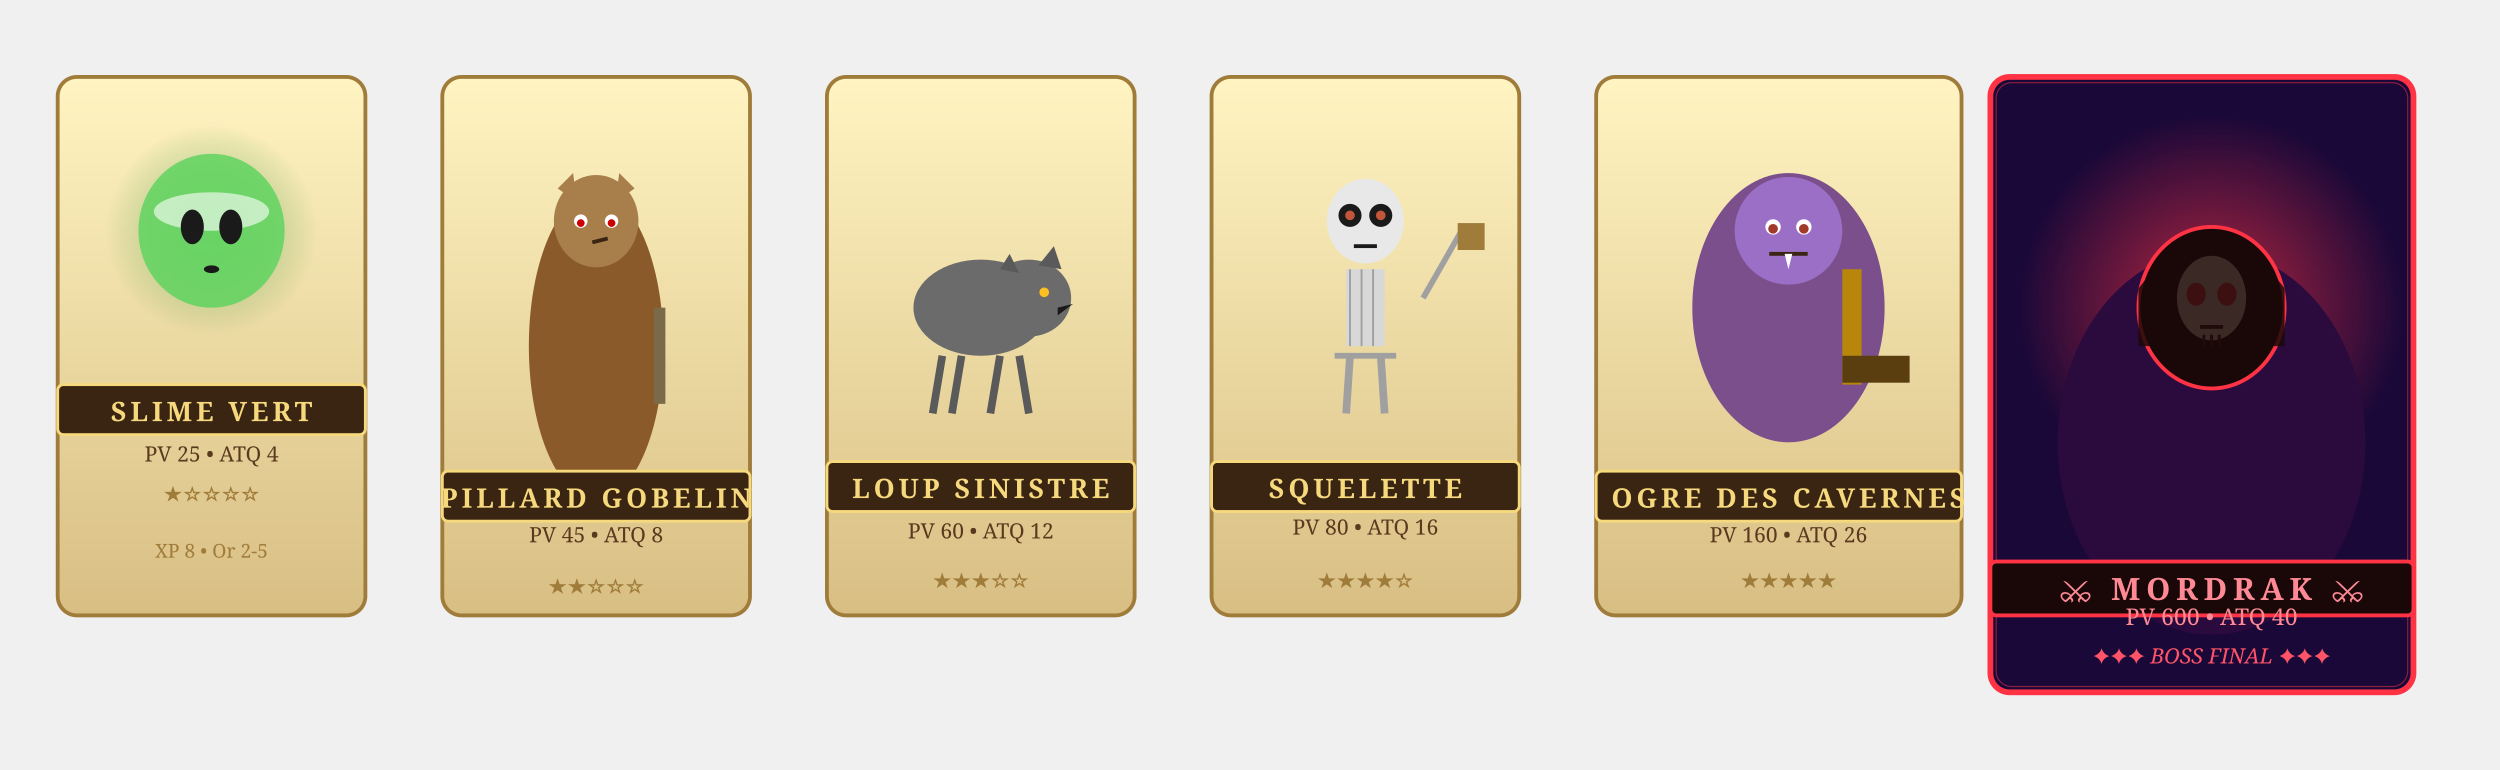
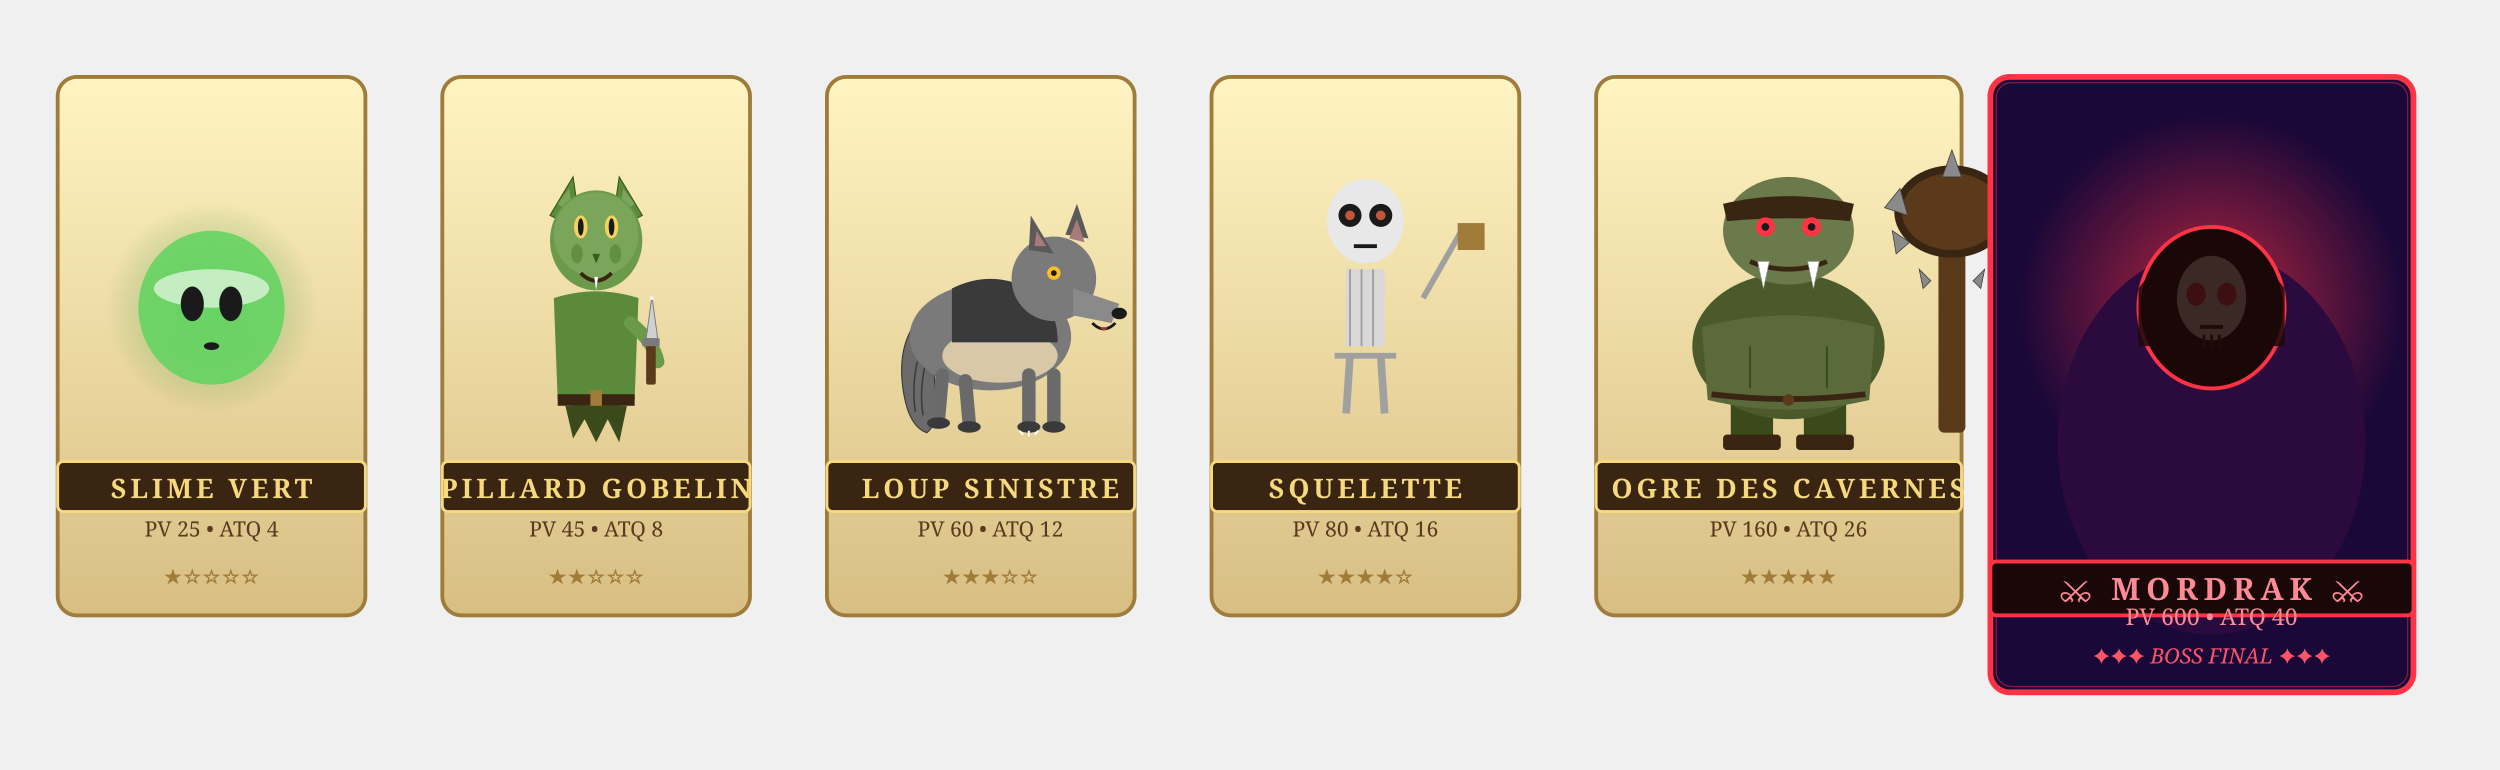
<svg xmlns="http://www.w3.org/2000/svg" viewBox="0 0 1300 400" width="100%" style="max-width:1100px">
  <defs>
    <linearGradient id="enemyCard" x1="0" y1="0" x2="0" y2="1">
      <stop offset="0%" stop-color="#fff4c2" />
      <stop offset="100%" stop-color="#d8be83" />
    </linearGradient>
    <radialGradient id="slimeGlow" cx="0.5" cy="0.5" r="0.5">
      <stop offset="0%" stop-color="#5fd35f" />
      <stop offset="100%" stop-color="#3a8a3a" stop-opacity="0" />
    </radialGradient>
    <radialGradient id="bossAuraCard" cx="0.5" cy="0.5" r="0.5">
      <stop offset="0%" stop-color="#ff3344" stop-opacity="0.7" />
      <stop offset="100%" stop-color="#ff3344" stop-opacity="0" />
    </radialGradient>
  </defs>
  <g transform="translate(80 60)">
    <rect x="-50" y="-20" width="160" height="280" rx="10" fill="url(#enemyCard)" stroke="#a07c3a" stroke-width="2">
      <animate attributeName="stroke-opacity" values="0.55;1;0.55" dur="3.6s" begin="0s" repeatCount="indefinite" />
    </rect>
-     <circle r="55" cx="30" cy="60" fill="url(#slimeGlow)" opacity="0.6">
+     <circle r="55" cx="30" cy="100" fill="url(#slimeGlow)" opacity="0.6">
      <animate attributeName="r" values="50;60;50" dur="2s" repeatCount="indefinite" />
    </circle>
-     <ellipse cx="30" cy="60" rx="38" ry="40" fill="#5fd35f" opacity="0.85" />
-     <ellipse cx="30" cy="50" rx="30" ry="10" fill="#fff" opacity="0.6" />
-     <ellipse cx="20" cy="58" rx="6" ry="9" fill="#1a1a1a" />
-     <ellipse cx="40" cy="58" rx="6" ry="9" fill="#1a1a1a" />
-     <ellipse cx="30" cy="80" rx="4" ry="2" fill="#1a1a1a" />
-     <rect x="-50" y="140" width="160" height="26" fill="#3a2412" stroke="#f6d97c" stroke-width="1.5" rx="3">
+     <ellipse cx="30" cy="100" rx="38" ry="40" fill="#5fd35f" opacity="0.85" />
+     <ellipse cx="30" cy="90" rx="30" ry="10" fill="#fff" opacity="0.6" />
+     <ellipse cx="20" cy="98" rx="6" ry="9" fill="#1a1a1a" />
+     <ellipse cx="40" cy="98" rx="6" ry="9" fill="#1a1a1a" />
+     <ellipse cx="30" cy="120" rx="4" ry="2" fill="#1a1a1a" />
+     <rect x="-50" y="180" width="160" height="26" fill="#3a2412" stroke="#f6d97c" stroke-width="1.5" rx="3">
      <animate attributeName="fill-opacity" values="0;1" dur="1.6s" begin="0.2s" fill="freeze" />
    </rect>
-     <text x="30" y="159" text-anchor="middle" font-family="Georgia, serif" font-size="14" font-weight="bold" fill="#f6d97c" letter-spacing="2">SLIME VERT</text>
-     <text x="30" y="180" text-anchor="middle" font-family="Georgia, serif" font-size="11" fill="#5a3a1f">PV 25 • ATQ 4</text>
-     <text x="30" y="200" text-anchor="middle" font-family="Georgia, serif" font-size="10" font-style="italic" fill="#a07c3a">★☆☆☆☆</text>
-     <text x="30" y="230" text-anchor="middle" font-family="Georgia, serif" font-size="10" fill="#a07c3a">XP 8 • Or 2-5</text>
+     <text x="30" y="199" text-anchor="middle" font-family="Georgia, serif" font-size="14" font-weight="bold" fill="#f6d97c" letter-spacing="2">SLIME VERT</text>
+     <text x="30" y="219" text-anchor="middle" font-family="Georgia, serif" font-size="11" fill="#5a3a1f">PV 25 • ATQ 4</text>
+     <text x="30" y="243" text-anchor="middle" font-family="Georgia, serif" font-size="10" font-style="italic" fill="#a07c3a">★☆☆☆☆</text>
  </g>
  <g transform="translate(280 60)">
    <rect x="-50" y="-20" width="160" height="280" rx="10" fill="url(#enemyCard)" stroke="#a07c3a" stroke-width="2">
      <animate attributeName="stroke-opacity" values="0.55;1;0.55" dur="3.6s" begin="0.3s" repeatCount="indefinite" />
    </rect>
-     <ellipse cx="30" cy="120" rx="35" ry="80" fill="#8b5a2b" />
-     <ellipse cx="30" cy="55" rx="22" ry="24" fill="#a87f4a" />
-     <polygon points="10,38 18,30 20,45" fill="#a87f4a" />
-     <polygon points="50,38 42,30 40,45" fill="#a87f4a" />
-     <circle cx="22" cy="55" r="3.5" fill="#fff" />
-     <circle cx="22" cy="56" r="2" fill="#c00" />
-     <circle cx="38" cy="55" r="3.5" fill="#fff" />
-     <circle cx="38" cy="56" r="2" fill="#c00" />
-     <line x1="28" y1="66" x2="36" y2="64" stroke="#3a2412" stroke-width="2" />
-     <rect x="60" y="100" width="6" height="50" fill="#7a6a4a" />
-     <rect x="-50" y="185" width="160" height="26" fill="#3a2412" stroke="#f6d97c" stroke-width="1.5" rx="3">
+     <polygon points="6,52 18,32 22,60" fill="#5a8a3a" stroke="#3a5a1a" stroke-width="0.6" />
+     <polygon points="54,52 42,32 38,60" fill="#5a8a3a" stroke="#3a5a1a" stroke-width="0.6" />
+     <polygon points="10,46 16,38 18,52" fill="#7aa55a" />
+     <polygon points="50,46 44,38 42,52" fill="#7aa55a" />
+     <ellipse cx="30" cy="65" rx="24" ry="26" fill="#6a9a4a" />
+     <ellipse cx="30" cy="62" rx="22" ry="22" fill="#7aa55a" />
+     <ellipse cx="20" cy="72" rx="3" ry="5" fill="#4a7a2a" opacity="0.5" />
+     <ellipse cx="40" cy="72" rx="3" ry="5" fill="#4a7a2a" opacity="0.5" />
+     <ellipse cx="22" cy="58" rx="3.5" ry="6" fill="#f4d35a" />
+     <ellipse cx="22" cy="58" rx="1.5" ry="4.5" fill="#1a1a1a" />
+     <ellipse cx="38" cy="58" rx="3.5" ry="6" fill="#f4d35a" />
+     <ellipse cx="38" cy="58" rx="1.5" ry="4.5" fill="#1a1a1a" />
+     <polygon points="28,72 32,72 30,77" fill="#3a5a1a" />
+     <path d="M22,82 Q30,90 38,82" fill="none" stroke="#3a2412" stroke-width="2" />
+     <polygon points="29,84 31,84 30,91" fill="#fff" />
+     <path d="M8,95 Q30,88 52,95 L50,148 Q30,158 10,148 Z" fill="#5a8a3a" />
+     <rect x="10" y="145" width="40" height="6" fill="#3a2412" />
+     <rect x="27" y="143" width="6" height="10" fill="#a07c3a" />
+     <path d="M14,151 L18,168 L24,158 L30,170 L36,158 L42,170 L46,151 Z" fill="#3a4a1a" />
+     <path d="M48,108 Q60,118 62,128" fill="none" stroke="#6a9a4a" stroke-width="7" stroke-linecap="round" />
+     <rect x="56" y="118" width="5" height="22" fill="#5a3a1a" rx="1" />
+     <rect x="54" y="116" width="9" height="4" fill="#7a7a7a" />
+     <polygon points="56,116 62,116 59,94" fill="#d0d0d0" stroke="#7a7a7a" stroke-width="0.5" />
+     <circle cx="59" cy="95" r="1" fill="#fff" />
+     <rect x="-50" y="180" width="160" height="26" fill="#3a2412" stroke="#f6d97c" stroke-width="1.5" rx="3">
      <animate attributeName="fill-opacity" values="0;1" dur="1.6s" begin="0.4s" fill="freeze" />
    </rect>
-     <text x="30" y="204" text-anchor="middle" font-family="Georgia, serif" font-size="14" font-weight="bold" fill="#f6d97c" letter-spacing="2">PILLARD GOBELIN</text>
-     <text x="30" y="222" text-anchor="middle" font-family="Georgia, serif" font-size="11" fill="#5a3a1f">PV 45 • ATQ 8</text>
-     <text x="30" y="248" text-anchor="middle" font-family="Georgia, serif" font-size="10" font-style="italic" fill="#a07c3a">★★☆☆☆</text>
+     <text x="30" y="199" text-anchor="middle" font-family="Georgia, serif" font-size="14" font-weight="bold" fill="#f6d97c" letter-spacing="2">PILLARD GOBELIN</text>
+     <text x="30" y="219" text-anchor="middle" font-family="Georgia, serif" font-size="11" fill="#5a3a1f">PV 45 • ATQ 8</text>
+     <text x="30" y="243" text-anchor="middle" font-family="Georgia, serif" font-size="10" font-style="italic" fill="#a07c3a">★★☆☆☆</text>
  </g>
  <g transform="translate(480 60)">
    <rect x="-50" y="-20" width="160" height="280" rx="10" fill="url(#enemyCard)" stroke="#a07c3a" stroke-width="2">
      <animate attributeName="stroke-opacity" values="0.55;1;0.55" dur="3.6s" begin="0.6s" repeatCount="indefinite" />
    </rect>
-     <ellipse cx="30" cy="100" rx="35" ry="25" fill="#6b6b6b" />
-     <ellipse cx="55" cy="95" rx="22" ry="20" fill="#6b6b6b" />
-     <polygon points="40,80 45,72 50,82" fill="#5a5a5a" />
-     <polygon points="60,78 68,68 72,80" fill="#5a5a5a" />
-     <circle cx="63" cy="92" r="2.5" fill="#fbbf24">
+     <path d="M-4,108 Q-14,122 -10,145 Q-7,162 2,165 Q10,158 6,140 Q6,124 4,112 Z" fill="#6b6b6b" stroke="#3a3a3a" stroke-width="0.6" />
+     <path d="M-3,128 Q-6,142 -4,154" fill="none" stroke="#3a3a3a" stroke-width="0.8" />
+     <path d="M1,130 Q-2,144 0,156" fill="none" stroke="#3a3a3a" stroke-width="0.8" />
+     <ellipse cx="35" cy="115" rx="42" ry="28" fill="#7a7a7a" />
+     <ellipse cx="40" cy="125" rx="30" ry="14" fill="#d8c8a8" />
+     <path d="M15,90 Q35,80 55,90 Q70,98 70,118 L15,118 Z" fill="#3a3a3a" />
+     <ellipse cx="68" cy="85" rx="22" ry="22" fill="#7a7a7a" />
+     <polygon points="78,90 102,98 98,108 78,104" fill="#8a8a8a" />
+     <ellipse cx="102" cy="103" rx="4" ry="3" fill="#1a1a1a" />
+     <path d="M88,108 Q94,114 100,108" fill="none" stroke="#1a1a1a" stroke-width="1.5" />
+     <path d="M92,110 Q94,114 96,110" fill="#c2563a" opacity="0.7" />
+     <polygon points="55,70 56,52 68,72" fill="#5a5a5a" />
+     <polygon points="58,68 59,60 64,68" fill="#a87a7a" />
+     <polygon points="74,62 80,46 86,64" fill="#5a5a5a" />
+     <polygon points="76,64 80,54 84,66" fill="#a87a7a" />
+     <circle cx="68" cy="82" r="3.5" fill="#fbbf24">
      <animate attributeName="opacity" values="0.6;1;0.6" dur="1.6s" repeatCount="indefinite" />
    </circle>
-     <path d="M70,100 L78,98 L70,104 Z" fill="#1a1a1a" />
-     <line x1="40" y1="125" x2="35" y2="155" stroke="#5a5a5a" stroke-width="4" />
-     <line x1="50" y1="125" x2="55" y2="155" stroke="#5a5a5a" stroke-width="4" />
-     <line x1="20" y1="125" x2="15" y2="155" stroke="#5a5a5a" stroke-width="4" />
-     <line x1="10" y1="125" x2="5" y2="155" stroke="#5a5a5a" stroke-width="4" />
+     <circle cx="68" cy="82" r="1.5" fill="#1a1a1a" />
+     <line x1="55" y1="135" x2="55" y2="160" stroke="#6a6a6a" stroke-width="7" stroke-linecap="round" />
+     <line x1="68" y1="135" x2="68" y2="160" stroke="#6a6a6a" stroke-width="7" stroke-linecap="round" />
+     <line x1="10" y1="135" x2="8" y2="158" stroke="#6a6a6a" stroke-width="7" stroke-linecap="round" />
+     <line x1="22" y1="138" x2="24" y2="160" stroke="#6a6a6a" stroke-width="7" stroke-linecap="round" />
+     <ellipse cx="55" cy="162" rx="6" ry="3" fill="#3a3a3a" />
+     <ellipse cx="68" cy="162" rx="6" ry="3" fill="#3a3a3a" />
+     <ellipse cx="8" cy="160" rx="6" ry="3" fill="#3a3a3a" />
+     <ellipse cx="24" cy="162" rx="6" ry="3" fill="#3a3a3a" />
+     <line x1="50" y1="164" x2="52" y2="166" stroke="#fff" stroke-width="1" />
+     <line x1="55" y1="164" x2="55" y2="167" stroke="#fff" stroke-width="1" />
+     <line x1="60" y1="164" x2="58" y2="166" stroke="#fff" stroke-width="1" />
    <rect x="-50" y="180" width="160" height="26" fill="#3a2412" stroke="#f6d97c" stroke-width="1.5" rx="3">
      <animate attributeName="fill-opacity" values="0;1" dur="1.6s" begin="0.6s" fill="freeze" />
    </rect>
-     <text x="30" y="199" text-anchor="middle" font-family="Georgia, serif" font-size="14" font-weight="bold" fill="#f6d97c" letter-spacing="2">LOUP SINISTRE</text>
-     <text x="30" y="220" text-anchor="middle" font-family="Georgia, serif" font-size="11" fill="#5a3a1f">PV 60 • ATQ 12</text>
-     <text x="30" y="245" text-anchor="middle" font-family="Georgia, serif" font-size="10" font-style="italic" fill="#a07c3a">★★★☆☆</text>
+     <text x="35" y="199" text-anchor="middle" font-family="Georgia, serif" font-size="14" font-weight="bold" fill="#f6d97c" letter-spacing="2">LOUP SINISTRE</text>
+     <text x="35" y="219" text-anchor="middle" font-family="Georgia, serif" font-size="11" fill="#5a3a1f">PV 60 • ATQ 12</text>
+     <text x="35" y="243" text-anchor="middle" font-family="Georgia, serif" font-size="10" font-style="italic" fill="#a07c3a">★★★☆☆</text>
  </g>
  <g transform="translate(680 60)">
    <rect x="-50" y="-20" width="160" height="280" rx="10" fill="url(#enemyCard)" stroke="#a07c3a" stroke-width="2">
      <animate attributeName="stroke-opacity" values="0.55;1;0.55" dur="3.6s" begin="0.9s" repeatCount="indefinite" />
    </rect>
    <ellipse cx="30" cy="55" rx="20" ry="22" fill="#e8e8e8" />
    <circle cx="22" cy="52" r="6" fill="#1a1a1a" />
    <circle cx="38" cy="52" r="6" fill="#1a1a1a" />
    <circle cx="22" cy="52" r="2.5" fill="#c2563a">
      <animate attributeName="opacity" values="0.5;1;0.5" dur="1.4s" repeatCount="indefinite" />
    </circle>
    <circle cx="38" cy="52" r="2.5" fill="#c2563a">
      <animate attributeName="opacity" values="0.5;1;0.5" dur="1.4s" begin="0.3s" repeatCount="indefinite" />
    </circle>
    <path d="M24,68 L36,68" stroke="#1a1a1a" stroke-width="2" />
    <rect x="20" y="80" width="20" height="40" fill="#d8d8d8" />
    <line x1="22" y1="80" x2="22" y2="120" stroke="#a0a0a0" />
    <line x1="28" y1="80" x2="28" y2="120" stroke="#a0a0a0" />
    <line x1="34" y1="80" x2="34" y2="120" stroke="#a0a0a0" />
    <line x1="14" y1="125" x2="46" y2="125" stroke="#a0a0a0" stroke-width="3" />
    <line x1="22" y1="125" x2="20" y2="155" stroke="#a0a0a0" stroke-width="4" />
    <line x1="38" y1="125" x2="40" y2="155" stroke="#a0a0a0" stroke-width="4" />
    <line x1="60" y1="95" x2="80" y2="60" stroke="#a0a0a0" stroke-width="3" />
    <rect x="78" y="56" width="14" height="14" fill="#a07c3a" />
    <rect x="-50" y="180" width="160" height="26" fill="#3a2412" stroke="#f6d97c" stroke-width="1.5" rx="3">
      <animate attributeName="fill-opacity" values="0;1" dur="1.6s" begin="0.8s" fill="freeze" />
    </rect>
    <text x="30" y="199" text-anchor="middle" font-family="Georgia, serif" font-size="14" font-weight="bold" fill="#f6d97c" letter-spacing="2">SQUELETTE</text>
-     <text x="30" y="218" text-anchor="middle" font-family="Georgia, serif" font-size="11" fill="#5a3a1f">PV 80 • ATQ 16</text>
-     <text x="30" y="245" text-anchor="middle" font-family="Georgia, serif" font-size="10" font-style="italic" fill="#a07c3a">★★★★☆</text>
+     <text x="30" y="219" text-anchor="middle" font-family="Georgia, serif" font-size="11" fill="#5a3a1f">PV 80 • ATQ 16</text>
+     <text x="30" y="243" text-anchor="middle" font-family="Georgia, serif" font-size="10" font-style="italic" fill="#a07c3a">★★★★☆</text>
  </g>
  <g transform="translate(880 60)">
    <rect x="-50" y="-20" width="190" height="280" rx="10" fill="url(#enemyCard)" stroke="#a07c3a" stroke-width="2">
      <animate attributeName="stroke-opacity" values="0.55;1;0.55" dur="3.6s" begin="1.2s" repeatCount="indefinite" />
    </rect>
-     <ellipse cx="50" cy="100" rx="50" ry="70" fill="#7a4f8b" />
-     <ellipse cx="50" cy="60" rx="28" ry="28" fill="#9b6fc6" />
-     <circle cx="42" cy="58" r="4" fill="#fff" />
-     <circle cx="42" cy="59" r="2.5" fill="#a13a2a" />
-     <circle cx="58" cy="58" r="4" fill="#fff" />
-     <circle cx="58" cy="59" r="2.5" fill="#a13a2a" />
-     <path d="M40,72 L60,72" stroke="#3a2412" stroke-width="2" />
-     <polygon points="48,72 50,80 52,72" fill="#fff" />
-     <rect x="78" y="80" width="10" height="60" fill="#b8860b" />
-     <rect x="78" y="125" width="35" height="14" fill="#5a3e10" />
-     <rect x="-50" y="185" width="190" height="26" fill="#3a2412" stroke="#f6d97c" stroke-width="1.5" rx="3">
+     <rect x="128" y="40" width="14" height="125" fill="#5a3a1a" rx="3" />
+     <ellipse cx="135" cy="50" rx="30" ry="24" fill="#3a2412" />
+     <ellipse cx="135" cy="50" rx="26" ry="20" fill="#5a3a1a" />
+     <polygon points="135,18 130,32 140,32" fill="#8a8a8a" stroke="#3a3a3a" stroke-width="0.4" />
+     <polygon points="108,38 112,52 100,48" fill="#8a8a8a" stroke="#3a3a3a" stroke-width="0.4" />
+     <polygon points="162,38 158,52 170,48" fill="#8a8a8a" stroke="#3a3a3a" stroke-width="0.4" />
+     <polygon points="104,60 113,66 106,72" fill="#8a8a8a" stroke="#3a3a3a" stroke-width="0.4" />
+     <polygon points="166,60 157,66 164,72" fill="#8a8a8a" stroke="#3a3a3a" stroke-width="0.4" />
+     <polygon points="118,80 124,86 120,90" fill="#8a8a8a" stroke="#3a3a3a" stroke-width="0.4" />
+     <polygon points="152,80 146,86 150,90" fill="#8a8a8a" stroke="#3a3a3a" stroke-width="0.4" />
+     <rect x="20" y="148" width="22" height="22" fill="#3a4a1a" />
+     <rect x="58" y="148" width="22" height="22" fill="#3a4a1a" />
+     <rect x="16" y="166" width="30" height="8" fill="#3a2412" rx="2" />
+     <rect x="54" y="166" width="30" height="8" fill="#3a2412" rx="2" />
+     <ellipse cx="50" cy="120" rx="50" ry="38" fill="#4a5a2a" />
+     <path d="M5,110 Q50,98 95,110 L92,148 Q50,158 8,148 Z" fill="#5a6a3a" />
+     <path d="M10,145 Q50,150 90,145" fill="none" stroke="#3a2412" stroke-width="3" />
+     <circle cx="50" cy="148" r="3" fill="#5a3a1a" />
+     <ellipse cx="50" cy="60" rx="34" ry="28" fill="#6a7a4a" />
+     <path d="M16,46 Q50,38 84,46 L82,55 Q50,52 18,55 Z" fill="#3a2412" />
+     <circle cx="38" cy="58" r="5" fill="#ff3344">
+       <animate attributeName="opacity" values="0.5;1;0.5" dur="1.2s" repeatCount="indefinite" />
+     </circle>
+     <circle cx="62" cy="58" r="5" fill="#ff3344">
+       <animate attributeName="opacity" values="0.5;1;0.5" dur="1.2s" begin="0.3s" repeatCount="indefinite" />
+     </circle>
+     <circle cx="38" cy="58" r="2" fill="#1a1a1a" />
+     <circle cx="62" cy="58" r="2" fill="#1a1a1a" />
+     <path d="M30,76 Q50,84 70,76" fill="none" stroke="#3a2412" stroke-width="2.5" />
+     <polygon points="34,76 40,76 37,90" fill="#fff" stroke="#a0a0a0" stroke-width="0.3" />
+     <polygon points="60,76 66,76 63,90" fill="#fff" stroke="#a0a0a0" stroke-width="0.3" />
+     <line x1="30" y1="120" x2="30" y2="142" stroke="#3a4a1a" stroke-width="1" />
+     <line x1="70" y1="120" x2="70" y2="142" stroke="#3a4a1a" stroke-width="1" />
+     <rect x="-50" y="180" width="190" height="26" fill="#3a2412" stroke="#f6d97c" stroke-width="1.5" rx="3">
      <animate attributeName="fill-opacity" values="0;1" dur="1.6s" begin="1.0s" fill="freeze" />
    </rect>
-     <text x="50" y="204" text-anchor="middle" font-family="Georgia, serif" font-size="14" font-weight="bold" fill="#f6d97c" letter-spacing="2">OGRE DES CAVERNES</text>
-     <text x="50" y="222" text-anchor="middle" font-family="Georgia, serif" font-size="11" fill="#5a3a1f">PV 160 • ATQ 26</text>
-     <text x="50" y="245" text-anchor="middle" font-family="Georgia, serif" font-size="10" font-style="italic" fill="#a07c3a">★★★★★</text>
+     <text x="50" y="199" text-anchor="middle" font-family="Georgia, serif" font-size="14" font-weight="bold" fill="#f6d97c" letter-spacing="2">OGRE DES CAVERNES</text>
+     <text x="50" y="219" text-anchor="middle" font-family="Georgia, serif" font-size="11" fill="#5a3a1f">PV 160 • ATQ 26</text>
+     <text x="50" y="243" text-anchor="middle" font-family="Georgia, serif" font-size="10" font-style="italic" fill="#a07c3a">★★★★★</text>
  </g>
  <g transform="translate(1050 60)">
    <rect x="-15" y="-20" width="220" height="320" rx="10" fill="#1a0838" stroke="#ff3344" stroke-width="3">
      <animate attributeName="stroke-opacity" values="0.55;1;0.55" dur="2.4s" begin="0s" repeatCount="indefinite" />
    </rect>
    <rect x="-12" y="-17" width="214" height="314" rx="8" fill="none" stroke="#ff3344" stroke-width="0.6" opacity="0.5" />
    <circle cx="100" cy="100" r="100" fill="url(#bossAuraCard)">
      <animate attributeName="r" values="80;110;80" dur="2.2s" repeatCount="indefinite" />
      <animate attributeName="opacity" values="0.5;1;0.5" dur="2.2s" repeatCount="indefinite" />
    </circle>
    <ellipse cx="100" cy="170" rx="80" ry="100" fill="#2b0a3d" />
    <ellipse cx="100" cy="100" rx="38" ry="42" fill="#1a0808" />
    <ellipse cx="100" cy="100" rx="38" ry="42" fill="none" stroke="#ff3344" stroke-width="2" />
    <ellipse cx="100" cy="95" rx="18" ry="22" fill="#f5e6c8" />
    <ellipse cx="92" cy="93" rx="5" ry="6" fill="#ff3344">
      <animate attributeName="opacity" values="0.5;1;0.5" dur="1.1s" repeatCount="indefinite" />
    </ellipse>
    <ellipse cx="108" cy="93" rx="5" ry="6" fill="#ff3344">
      <animate attributeName="opacity" values="0.5;1;0.5" dur="1.1s" begin="0.3s" repeatCount="indefinite" />
    </ellipse>
    <path d="M94,110 L106,110" stroke="#3a2412" stroke-width="2" />
    <path d="M96,114 L96,120 M100,114 L100,120 M104,114 L104,120" stroke="#3a2412" stroke-width="1.5" />
    <path d="M62,90 Q100,40 138,90 L138,120 L62,120 Z" fill="#1a0808" opacity="0.85" />
    <rect x="-15" y="232" width="220" height="28" fill="#1a0808" stroke="#ff3344" stroke-width="2" rx="3">
      <animate attributeName="fill-opacity" values="0;1" dur="1.6s" begin="0.3s" fill="freeze" />
    </rect>
    <text x="100" y="252" text-anchor="middle" font-family="Georgia, serif" font-size="16" font-weight="bold" fill="#ff8a96" letter-spacing="3">⚔ MORDRAK ⚔</text>
    <text x="100" y="265" text-anchor="middle" font-family="Georgia, serif" font-size="12" fill="#ff8a96">PV 600 • ATQ 40</text>
    <text x="100" y="285" text-anchor="middle" font-family="Georgia, serif" font-size="11" font-style="italic" fill="#ff5468">✦✦✦ BOSS FINAL ✦✦✦</text>
  </g>
</svg>
